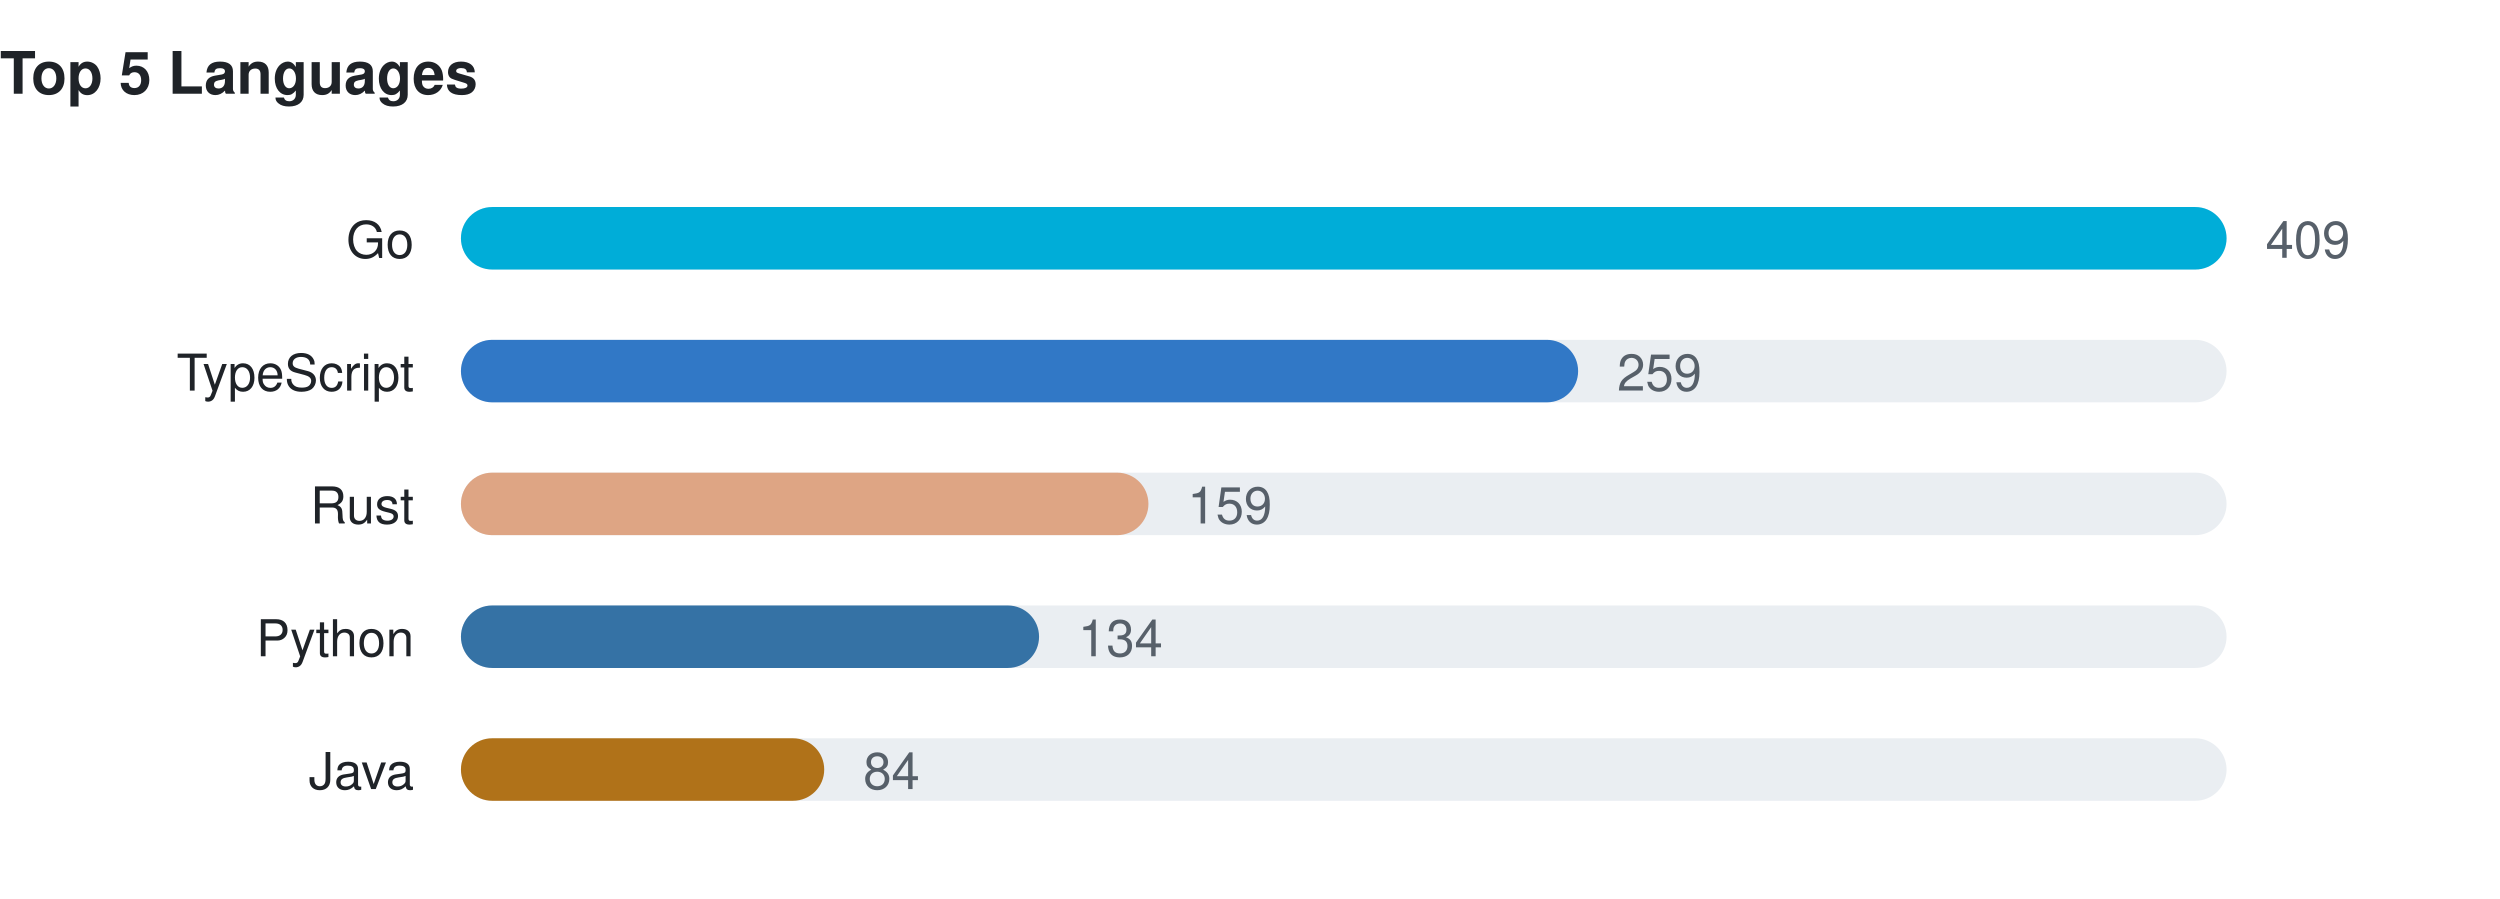
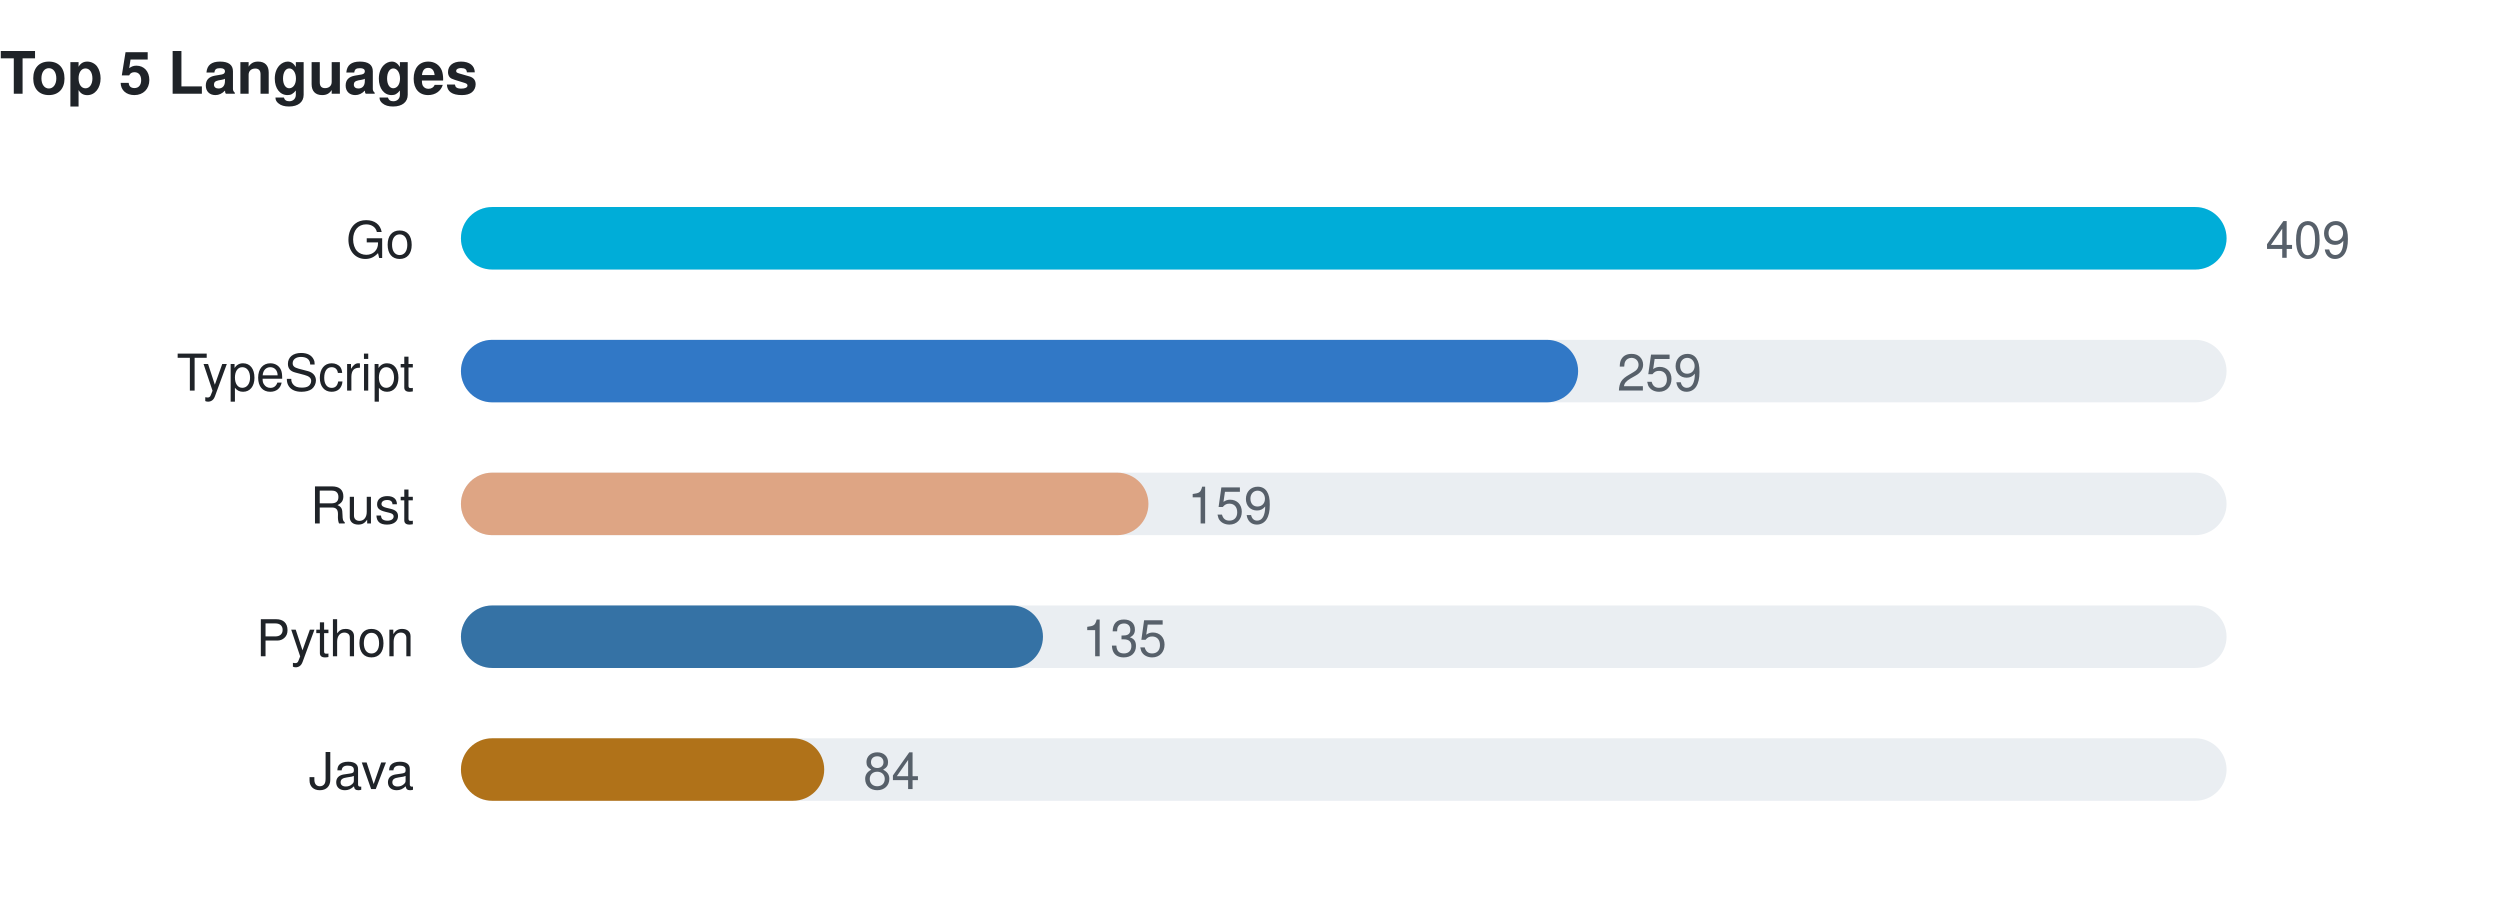
- <svg xmlns="http://www.w3.org/2000/svg" width="640" height="230" viewBox="0 0 640 230" role="img" aria-label="Top languages by solved problems: Go 409, TypeScript 259, Rust 159, Python 134, Java 84">
+ <svg xmlns="http://www.w3.org/2000/svg" width="640" height="230" viewBox="0 0 640 230" role="img" aria-label="Top languages by solved problems: Go 409, TypeScript 259, Rust 159, Python 135, Java 84">
  <style>
    text { font-family: -apple-system, BlinkMacSystemFont, "Segoe UI", Helvetica, Arial, sans-serif; }
    .title { font-size: 15px; font-weight: 600; fill: #1f2328; }
    .label { font-size: 13px; fill: #1f2328; }
    .count { font-size: 13px; fill: #57606a; }
    .track { fill: #eaeef2; }
    @media (prefers-color-scheme: dark) {
      .title { fill: #e6edf3; }
      .label { fill: #e6edf3; }
      .count { fill: #8b949e; }
      .track { fill: #30363d; }
    }
  </style>
  <text x="0" y="24" class="title">Top 5 Languages</text>
  <g transform="translate(0,44)">
    <text x="106" y="22.0" text-anchor="end" class="label">Go</text>
    <rect x="118" y="9.0" width="452" height="16" rx="8" class="track" />
    <rect x="118" y="9.0" width="452" height="16" rx="8" fill="#00ADD8" />
    <text x="580" y="22.0" class="count">409</text>
  </g>
  <g transform="translate(0,78)">
    <text x="106" y="22.0" text-anchor="end" class="label">TypeScript</text>
    <rect x="118" y="9.0" width="452" height="16" rx="8" class="track" />
    <rect x="118" y="9.0" width="286" height="16" rx="8" fill="#3178C6" />
    <text x="414" y="22.0" class="count">259</text>
  </g>
  <g transform="translate(0,112)">
    <text x="106" y="22.0" text-anchor="end" class="label">Rust</text>
    <rect x="118" y="9.0" width="452" height="16" rx="8" class="track" />
    <rect x="118" y="9.0" width="176" height="16" rx="8" fill="#DEA584" />
    <text x="304" y="22.0" class="count">159</text>
  </g>
  <g transform="translate(0,146)">
    <text x="106" y="22.0" text-anchor="end" class="label">Python</text>
    <rect x="118" y="9.0" width="452" height="16" rx="8" class="track" />
-     <rect x="118" y="9.0" width="148" height="16" rx="8" fill="#3572A5" />
-     <text x="276" y="22.0" class="count">134</text>
+     <rect x="118" y="9.0" width="149" height="16" rx="8" fill="#3572A5" />
+     <text x="277" y="22.0" class="count">135</text>
  </g>
  <g transform="translate(0,180)">
    <text x="106" y="22.0" text-anchor="end" class="label">Java</text>
    <rect x="118" y="9.0" width="452" height="16" rx="8" class="track" />
    <rect x="118" y="9.0" width="93" height="16" rx="8" fill="#B07219" />
    <text x="221" y="22.0" class="count">84</text>
  </g>
</svg>
